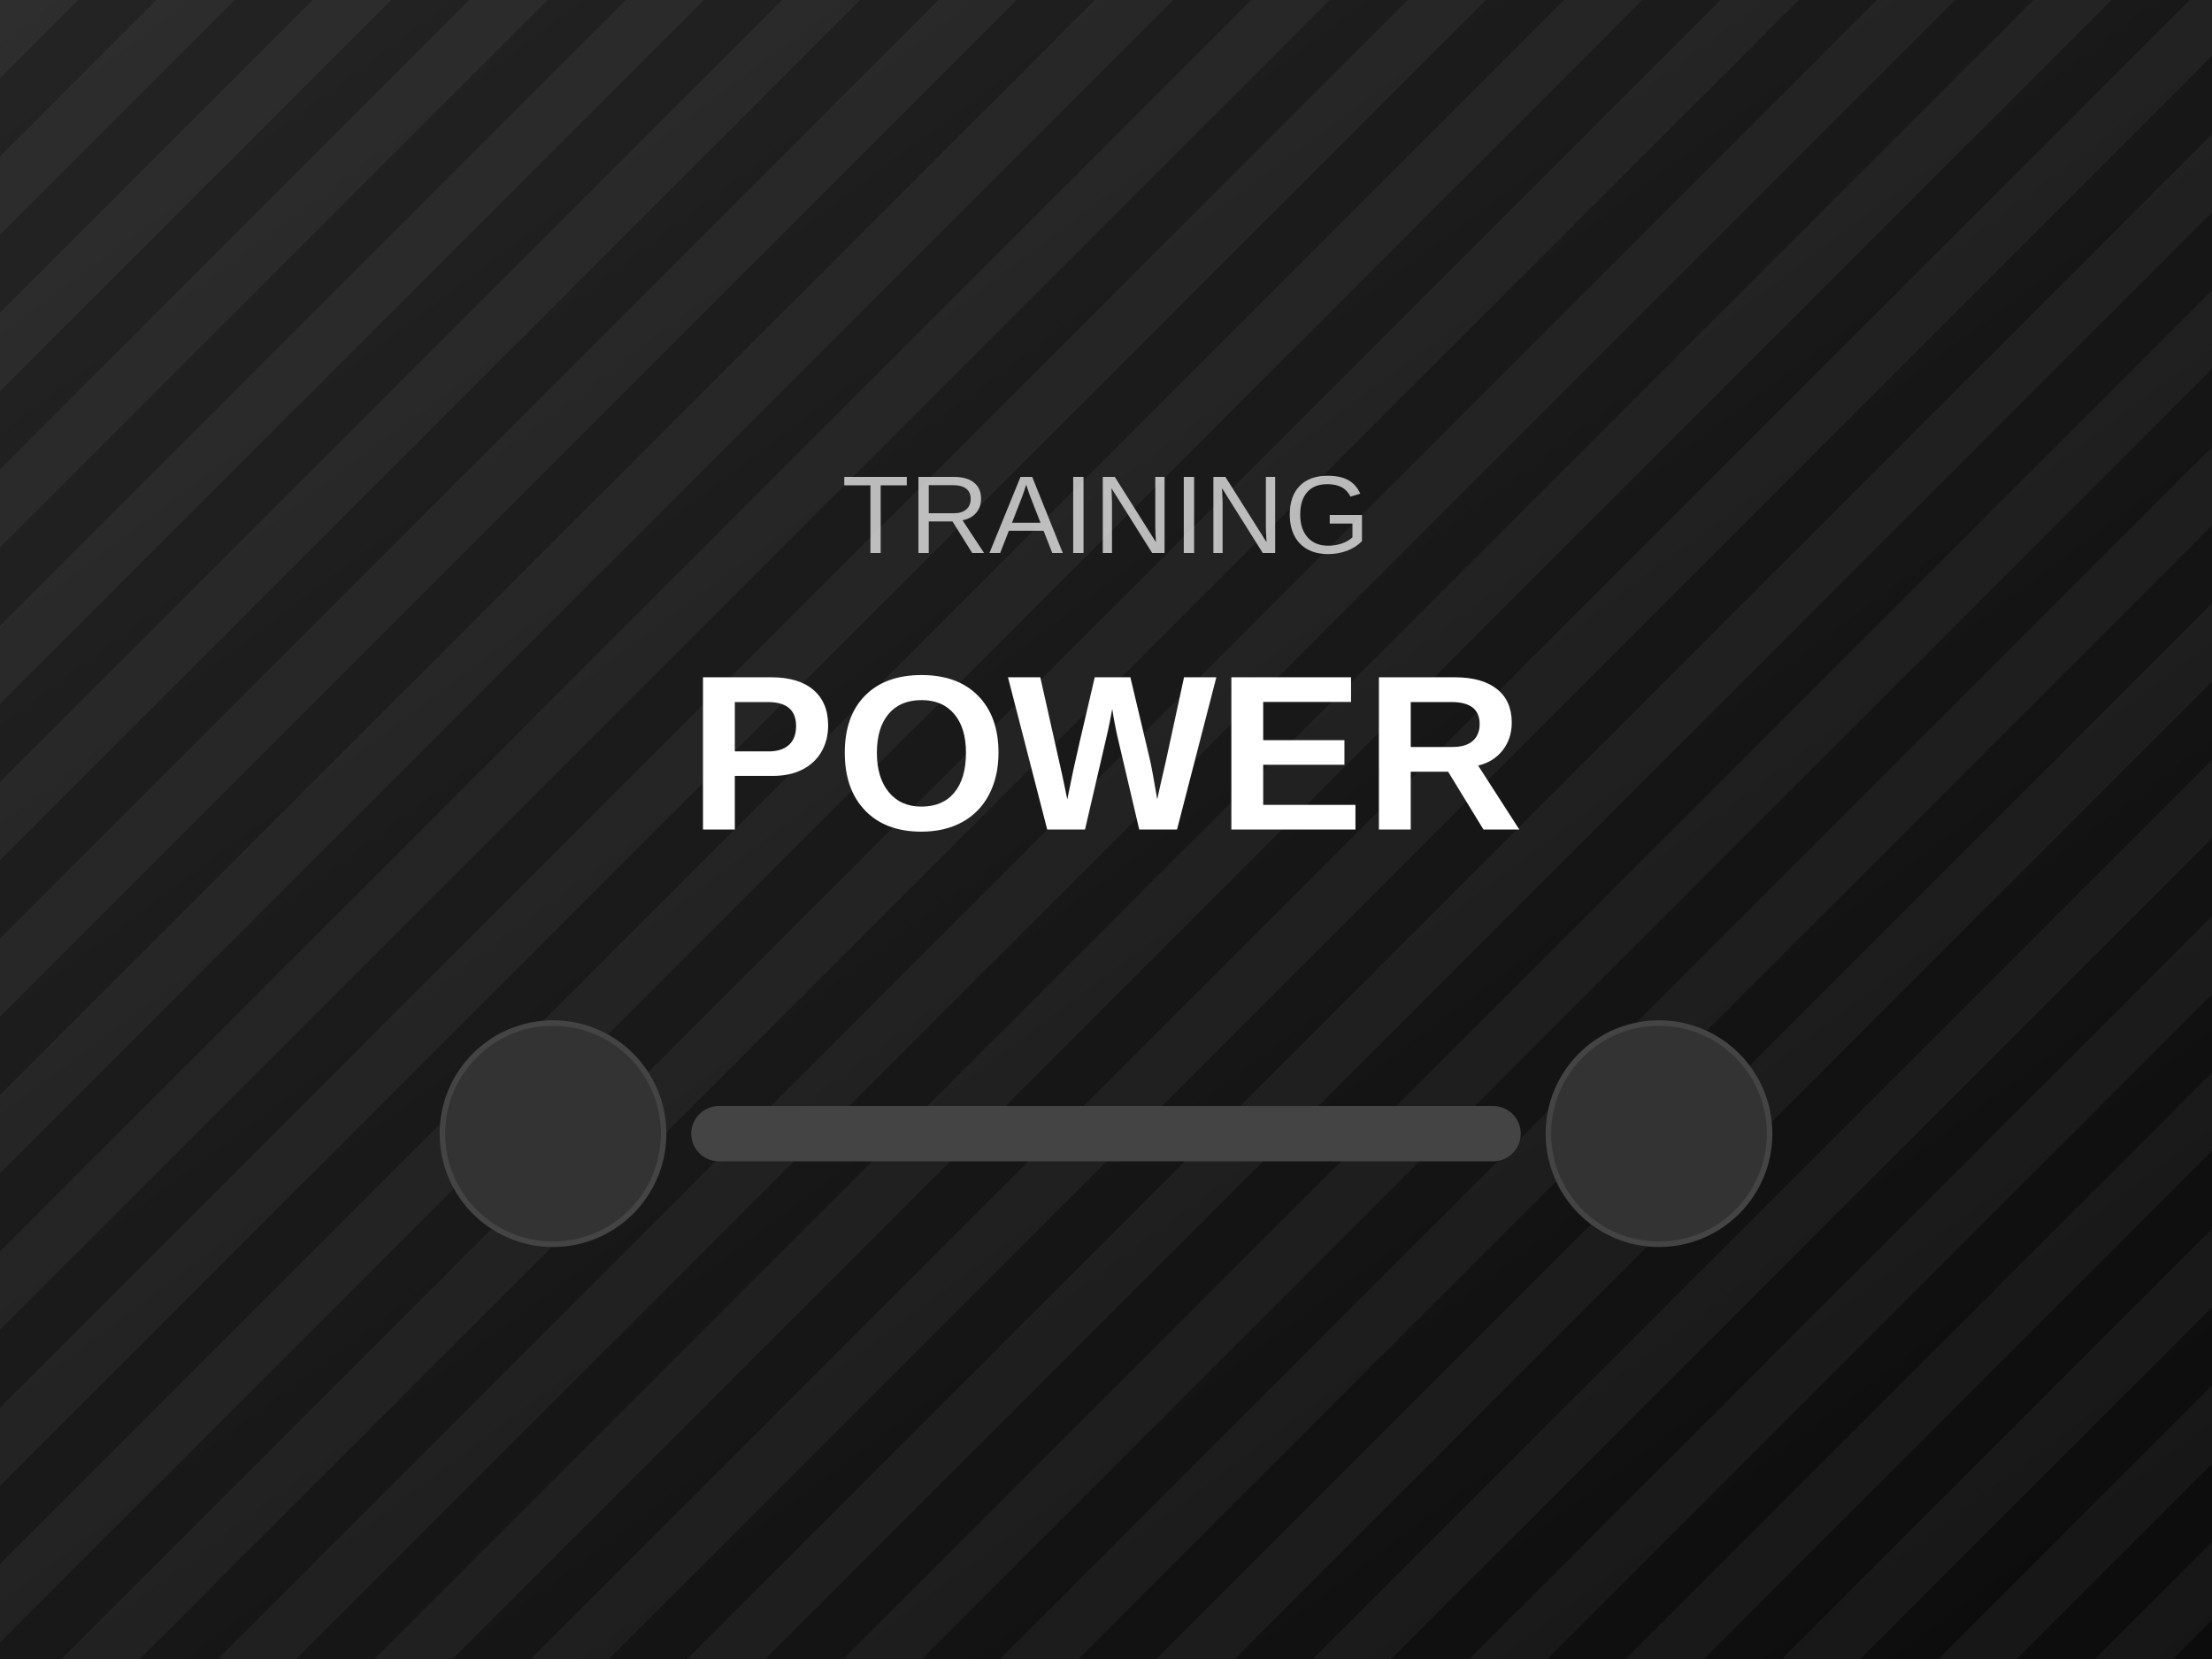
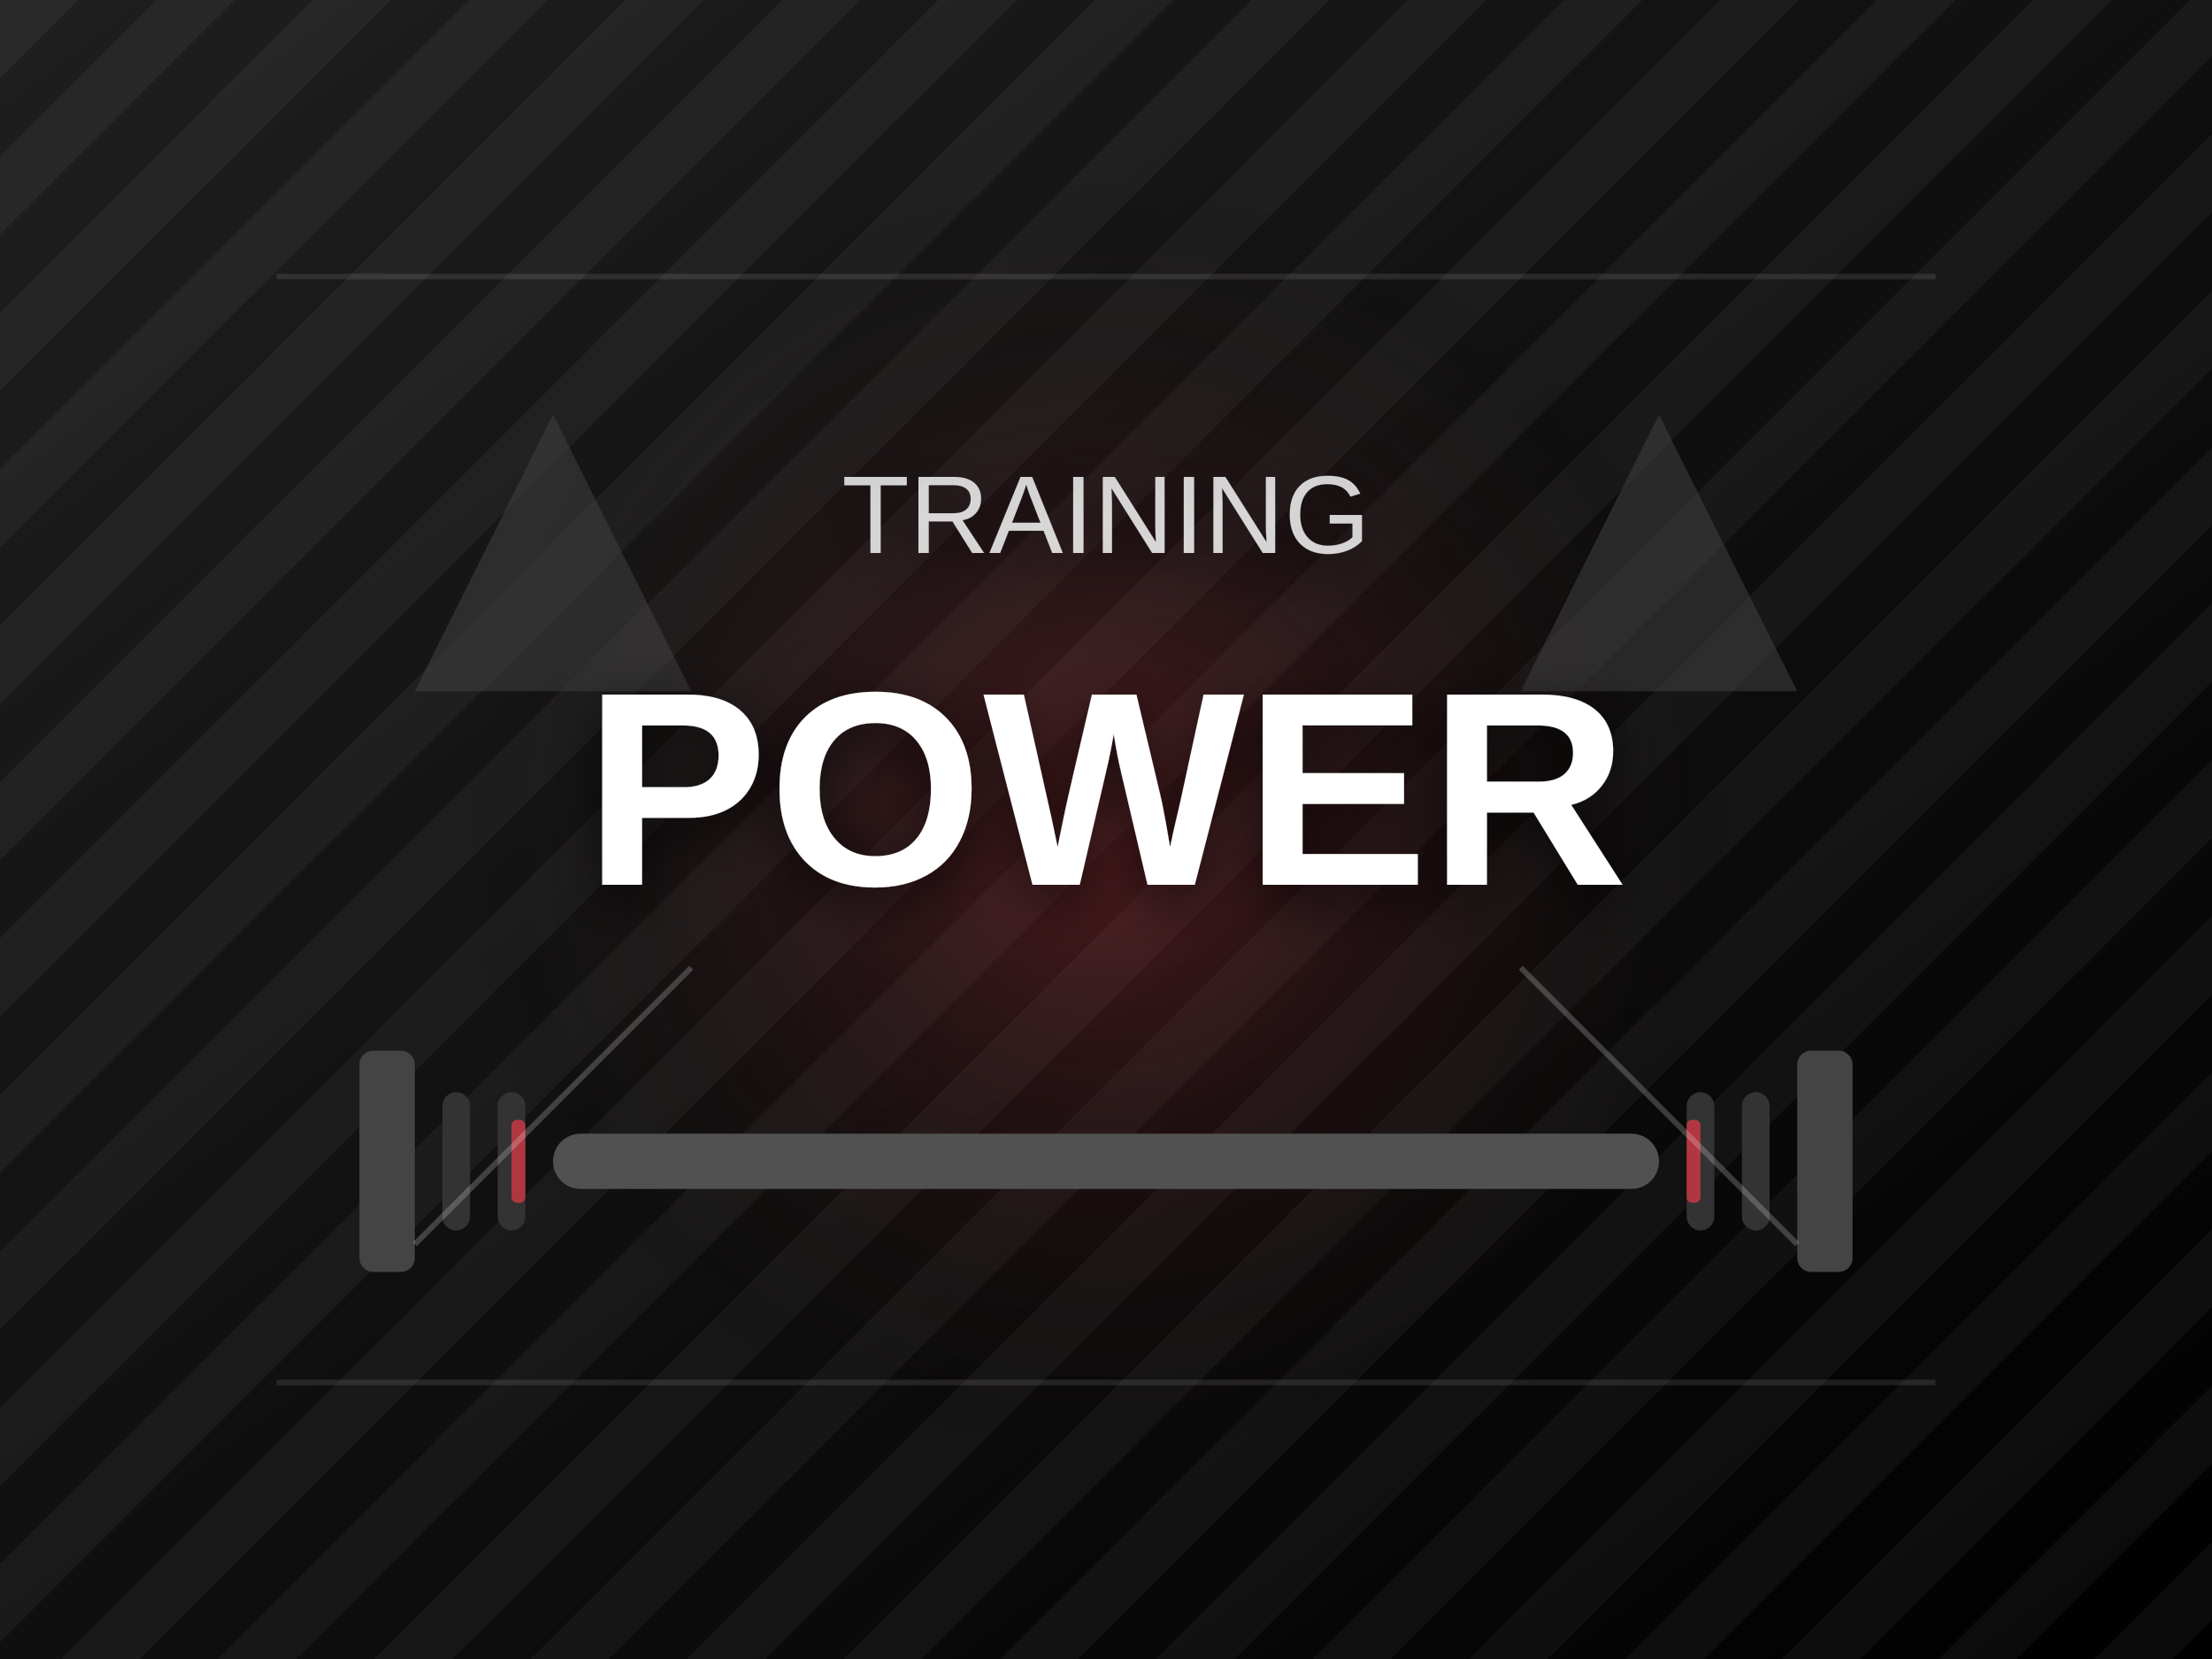
<svg xmlns="http://www.w3.org/2000/svg" width="800" height="600">
  <defs>
    <linearGradient id="gradientTraining1" x1="0%" y1="0%" x2="100%" y2="100%">
-       <stop offset="0%" style="stop-color:#333333;stop-opacity:1" />
-       <stop offset="100%" style="stop-color:#111111;stop-opacity:1" />
+       <stop offset="0%" style="stop-color:#2c2c2c;stop-opacity:1" />
+       <stop offset="100%" style="stop-color:#000000;stop-opacity:1" />
    </linearGradient>
+     <radialGradient id="spotlightGradient" cx="50%" cy="50%" r="70%" fx="50%" fy="50%">
+       <stop offset="0%" style="stop-color:#e63946;stop-opacity:0.3" />
+       <stop offset="70%" style="stop-color:#000000;stop-opacity:0" />
+     </radialGradient>
    <pattern id="diagonalPattern" patternUnits="userSpaceOnUse" width="40" height="40" patternTransform="rotate(45)">
      <rect width="100%" height="100%" fill="#000" />
      <rect x="0" y="0" width="20" height="40" fill="#222" />
    </pattern>
+     <filter id="textGlow" x="-20%" y="-20%" width="140%" height="140%">
+       <feGaussianBlur stdDeviation="8" result="blur" />
+       <feComposite in="SourceGraphic" in2="blur" operator="over" />
+     </filter>
+     <filter id="dropShadow" x="-20%" y="-20%" width="140%" height="140%">
+       <feDropShadow dx="0" dy="5" stdDeviation="10" flood-color="#000000" flood-opacity="0.7" />
+     </filter>
  </defs>
  <rect width="100%" height="100%" fill="url(#gradientTraining1)" />
  <rect width="100%" height="100%" fill="url(#diagonalPattern)" opacity="0.3" />
-   <text x="400" y="300" font-family="Arial" font-size="80" text-anchor="middle" fill="#ffffff" font-weight="bold">POWER</text>
-   <text x="400" y="200" font-family="Arial" font-size="40" text-anchor="middle" fill="#ffffff" opacity="0.7">TRAINING</text>
-   <rect x="250" y="400" width="300" height="20" rx="10" fill="#444" />
-   <circle cx="200" cy="410" r="40" fill="#333" stroke="#444" stroke-width="2" />
-   <circle cx="600" cy="410" r="40" fill="#333" stroke="#444" stroke-width="2" />
+   <circle cx="400" cy="300" r="250" fill="url(#spotlightGradient)" />
+   <line x1="100" y1="100" x2="700" y2="100" stroke="#ffffff" stroke-width="2" opacity="0.1" />
+   <line x1="100" y1="500" x2="700" y2="500" stroke="#ffffff" stroke-width="2" opacity="0.1" />
+   <polygon points="150,250 200,150 250,250" fill="#444444" opacity="0.5" />
+   <polygon points="550,250 600,150 650,250" fill="#444444" opacity="0.5" />
+   <g filter="url(#dropShadow)">
+     <text x="400" y="320" font-family="Arial" font-size="100" text-anchor="middle" fill="#ffffff" font-weight="bold">POWER</text>
+     <text x="400" y="200" font-family="Arial" font-size="40" text-anchor="middle" fill="#ffffff" opacity="0.8">TRAINING</text>
+   </g>
+   <g transform="translate(400, 420)">
+     <rect x="-200" y="-10" width="400" height="20" rx="10" fill="#515151" />
+     <rect x="-220" y="-25" width="10" height="50" rx="5" fill="#333333" />
+     <rect x="-240" y="-25" width="10" height="50" rx="5" fill="#333333" />
+     <rect x="210" y="-25" width="10" height="50" rx="5" fill="#333333" />
+     <rect x="230" y="-25" width="10" height="50" rx="5" fill="#333333" />
+     <rect x="-270" y="-40" width="20" height="80" rx="5" fill="#444444" />
+     <rect x="250" y="-40" width="20" height="80" rx="5" fill="#444444" />
+     <rect x="-215" y="-15" width="5" height="30" rx="2" fill="#e63946" opacity="0.7" />
+     <rect x="210" y="-15" width="5" height="30" rx="2" fill="#e63946" opacity="0.7" />
+   </g>
+   <g opacity="0.7">
+     <line x1="250" y1="350" x2="150" y2="450" stroke="#ffffff" stroke-width="2" opacity="0.3" />
+     <line x1="550" y1="350" x2="650" y2="450" stroke="#ffffff" stroke-width="2" opacity="0.3" />
+   </g>
</svg>
